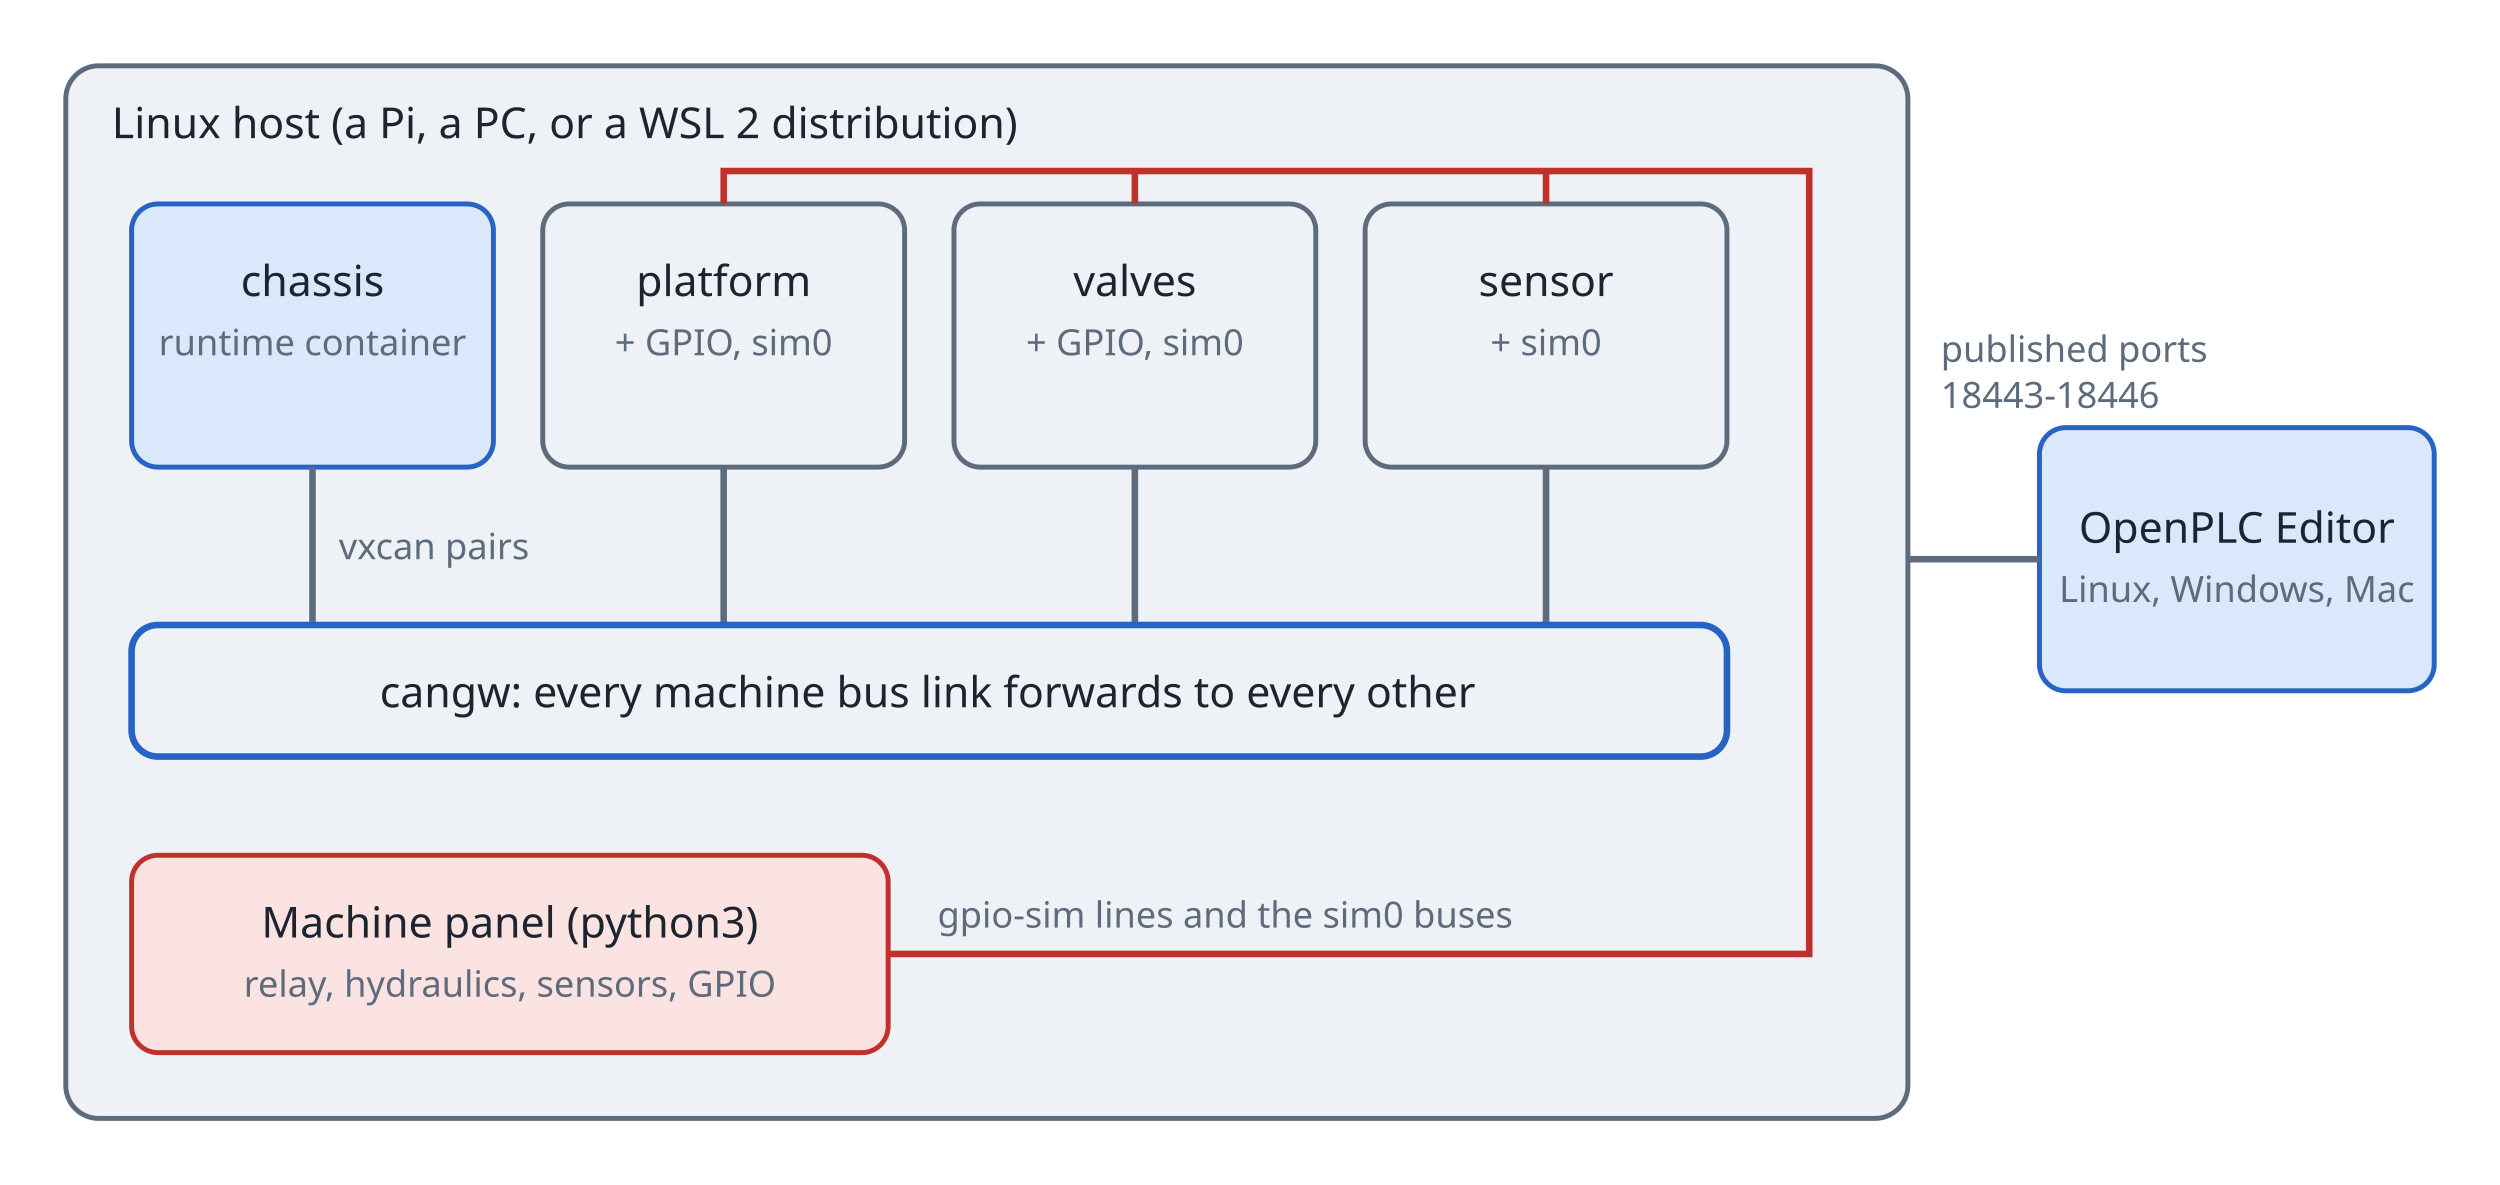
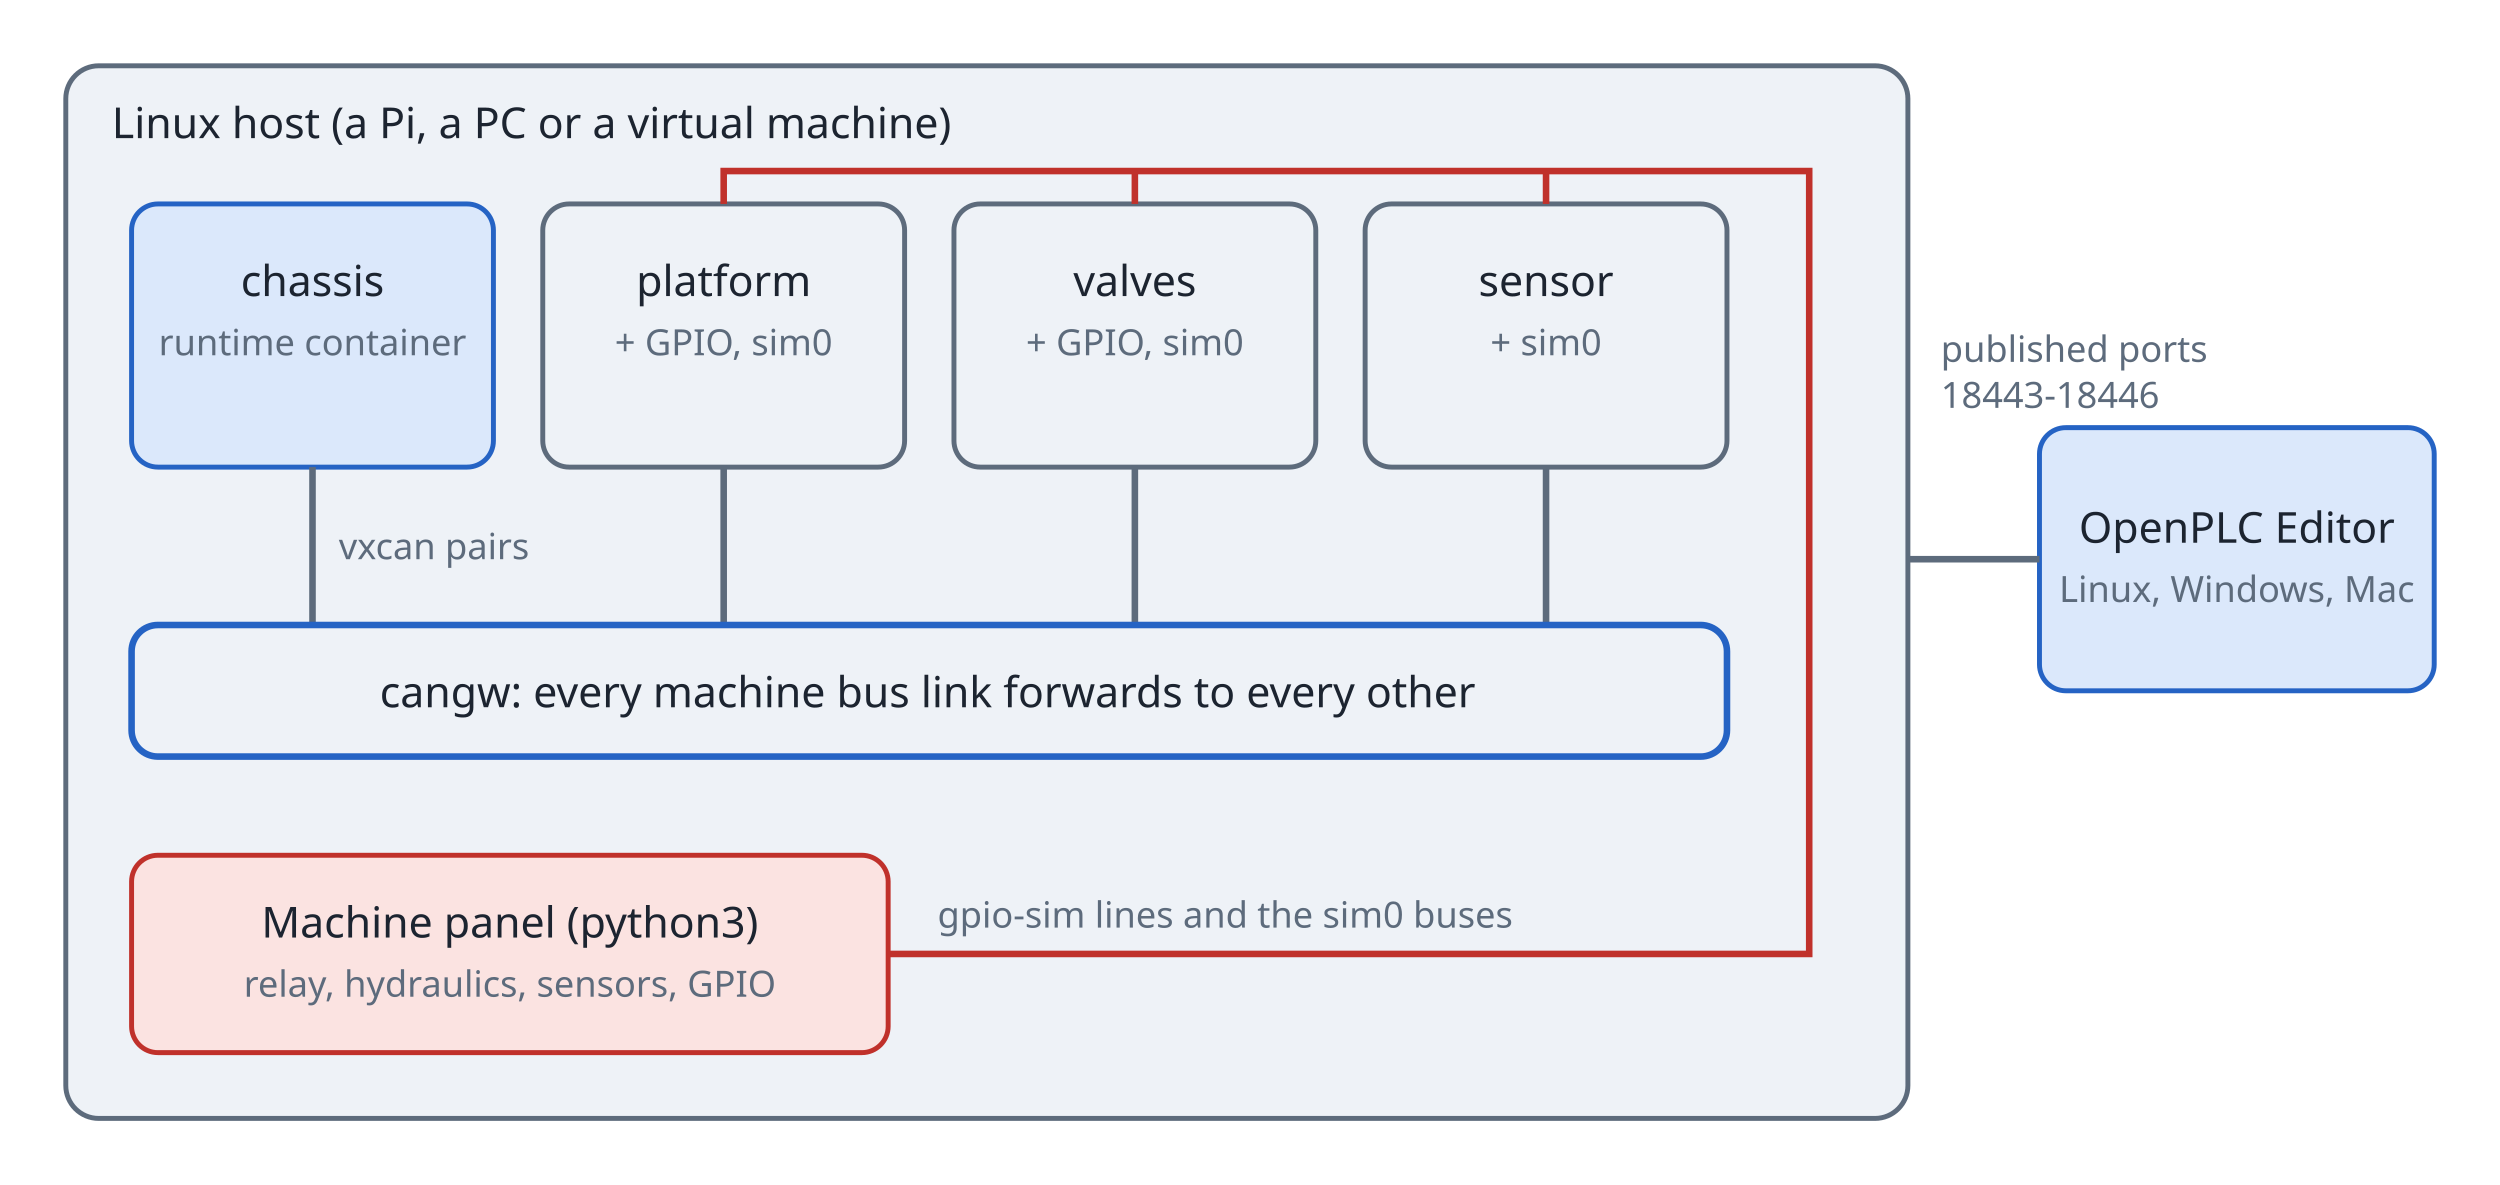
<svg xmlns="http://www.w3.org/2000/svg" viewBox="0 0 760 360" role="img" aria-label="One Linux host with four containers, virtual CAN links and the editor">
  <style>.t{fill:#1c2430;font:13px system-ui,sans-serif}.s{fill:#5d6b7c;font:11px system-ui,sans-serif}.b{fill:#eef2f7;stroke:#5d6b7c;stroke-width:1.5}.a{fill:#dbe8fb;stroke:#2563c4;stroke-width:1.5}.r{fill:#fbe3e1;stroke:#c0312b;stroke-width:1.5}.l{stroke:#5d6b7c;stroke-width:2;fill:none}.p{stroke:#c0312b;stroke-width:2;fill:none}.k{stroke:#2563c4;stroke-width:2;fill:none}@media (prefers-color-scheme:dark){.t{fill:#e6ebf2}.s{fill:#97a4b5}.b{fill:#1b222b;stroke:#97a4b5}.a{fill:#1d3558;stroke:#6aa3f5}.r{fill:#4a1f1d;stroke:#ef6b63}.l{stroke:#97a4b5}.p{stroke:#ef6b63}.k{stroke:#6aa3f5}}</style>
  <rect x="20" y="20" width="560" height="320" rx="10" class="b" fill="none" />
-   <text x="34" y="42" class="t">Linux host (a Pi, a PC, or a WSL 2 distribution)</text>
+   <text x="34" y="42" class="t">Linux host (a Pi, a PC or a virtual machine)</text>
  <g>
    <rect x="40" y="62" width="110" height="80" rx="8" class="a" />
    <text x="95" y="90" text-anchor="middle" class="t">chassis</text>
    <text x="95" y="108" text-anchor="middle" class="s">runtime container</text>
  </g>
  <g>
    <rect x="165" y="62" width="110" height="80" rx="8" class="b" />
    <text x="220" y="90" text-anchor="middle" class="t">platform</text>
    <text x="220" y="108" text-anchor="middle" class="s">+ GPIO, sim0</text>
  </g>
  <g>
    <rect x="290" y="62" width="110" height="80" rx="8" class="b" />
    <text x="345" y="90" text-anchor="middle" class="t">valves</text>
    <text x="345" y="108" text-anchor="middle" class="s">+ GPIO, sim0</text>
  </g>
  <g>
    <rect x="415" y="62" width="110" height="80" rx="8" class="b" />
    <text x="470" y="90" text-anchor="middle" class="t">sensor</text>
    <text x="470" y="108" text-anchor="middle" class="s">+ sim0</text>
  </g>
  <path d="M95 142 V190 M220 142 V190 M345 142 V190 M470 142 V190" class="l" />
  <text x="103" y="170" class="s">vxcan pairs</text>
  <rect x="40" y="190" width="485" height="40" rx="8" class="k" />
  <text x="282" y="215" text-anchor="middle" class="t">cangw: every machine bus link forwards to every other</text>
  <rect x="40" y="260" width="230" height="60" rx="8" class="r" />
  <text x="155" y="285" text-anchor="middle" class="t">Machine panel (python3)</text>
  <text x="155" y="303" text-anchor="middle" class="s">relay, hydraulics, sensors, GPIO</text>
  <path d="M270 290 H550 V52 H220 V62 M345 52 V62 M470 52 V62" class="p" />
  <text x="285" y="282" class="s">gpio-sim lines and the sim0 buses</text>
  <rect x="620" y="130" width="120" height="80" rx="8" class="a" />
  <text x="680" y="165" text-anchor="middle" class="t">OpenPLC Editor</text>
  <text x="680" y="183" text-anchor="middle" class="s">Linux, Windows, Mac</text>
  <path d="M580 170 H620" class="l" />
  <text x="590" y="110" class="s">published ports</text>
  <text x="590" y="124" class="s">18443-18446</text>
</svg>
